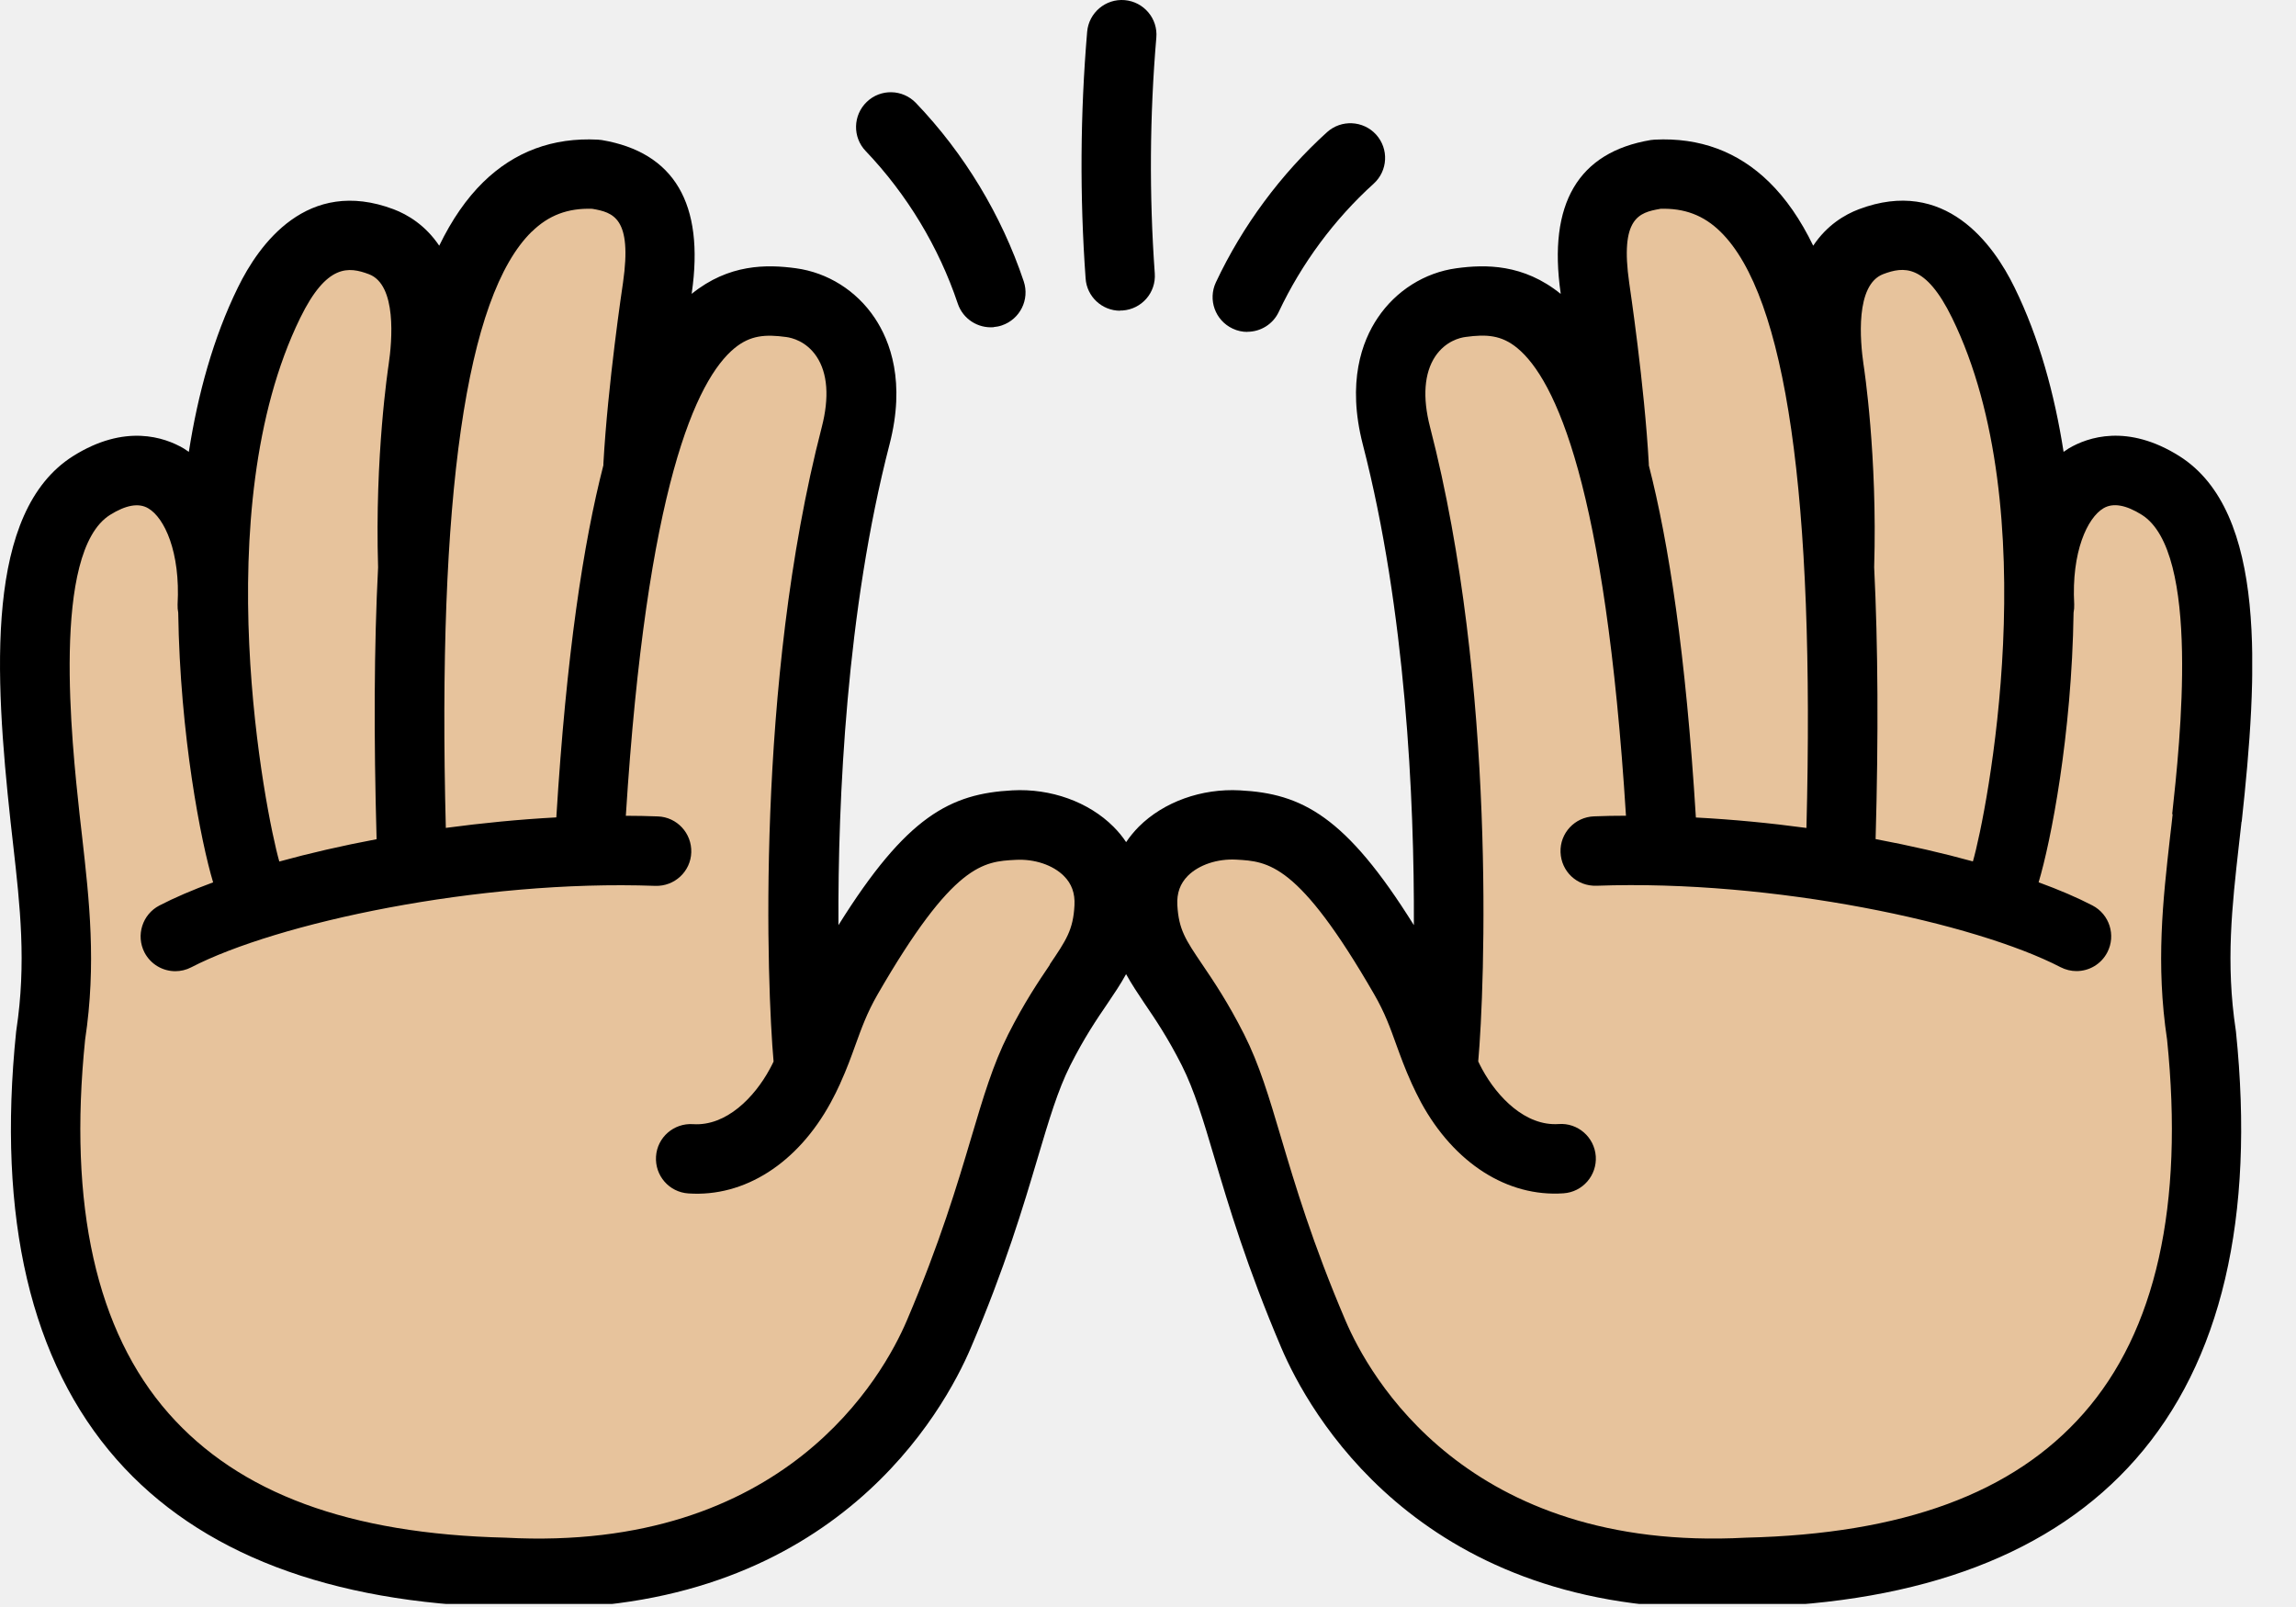
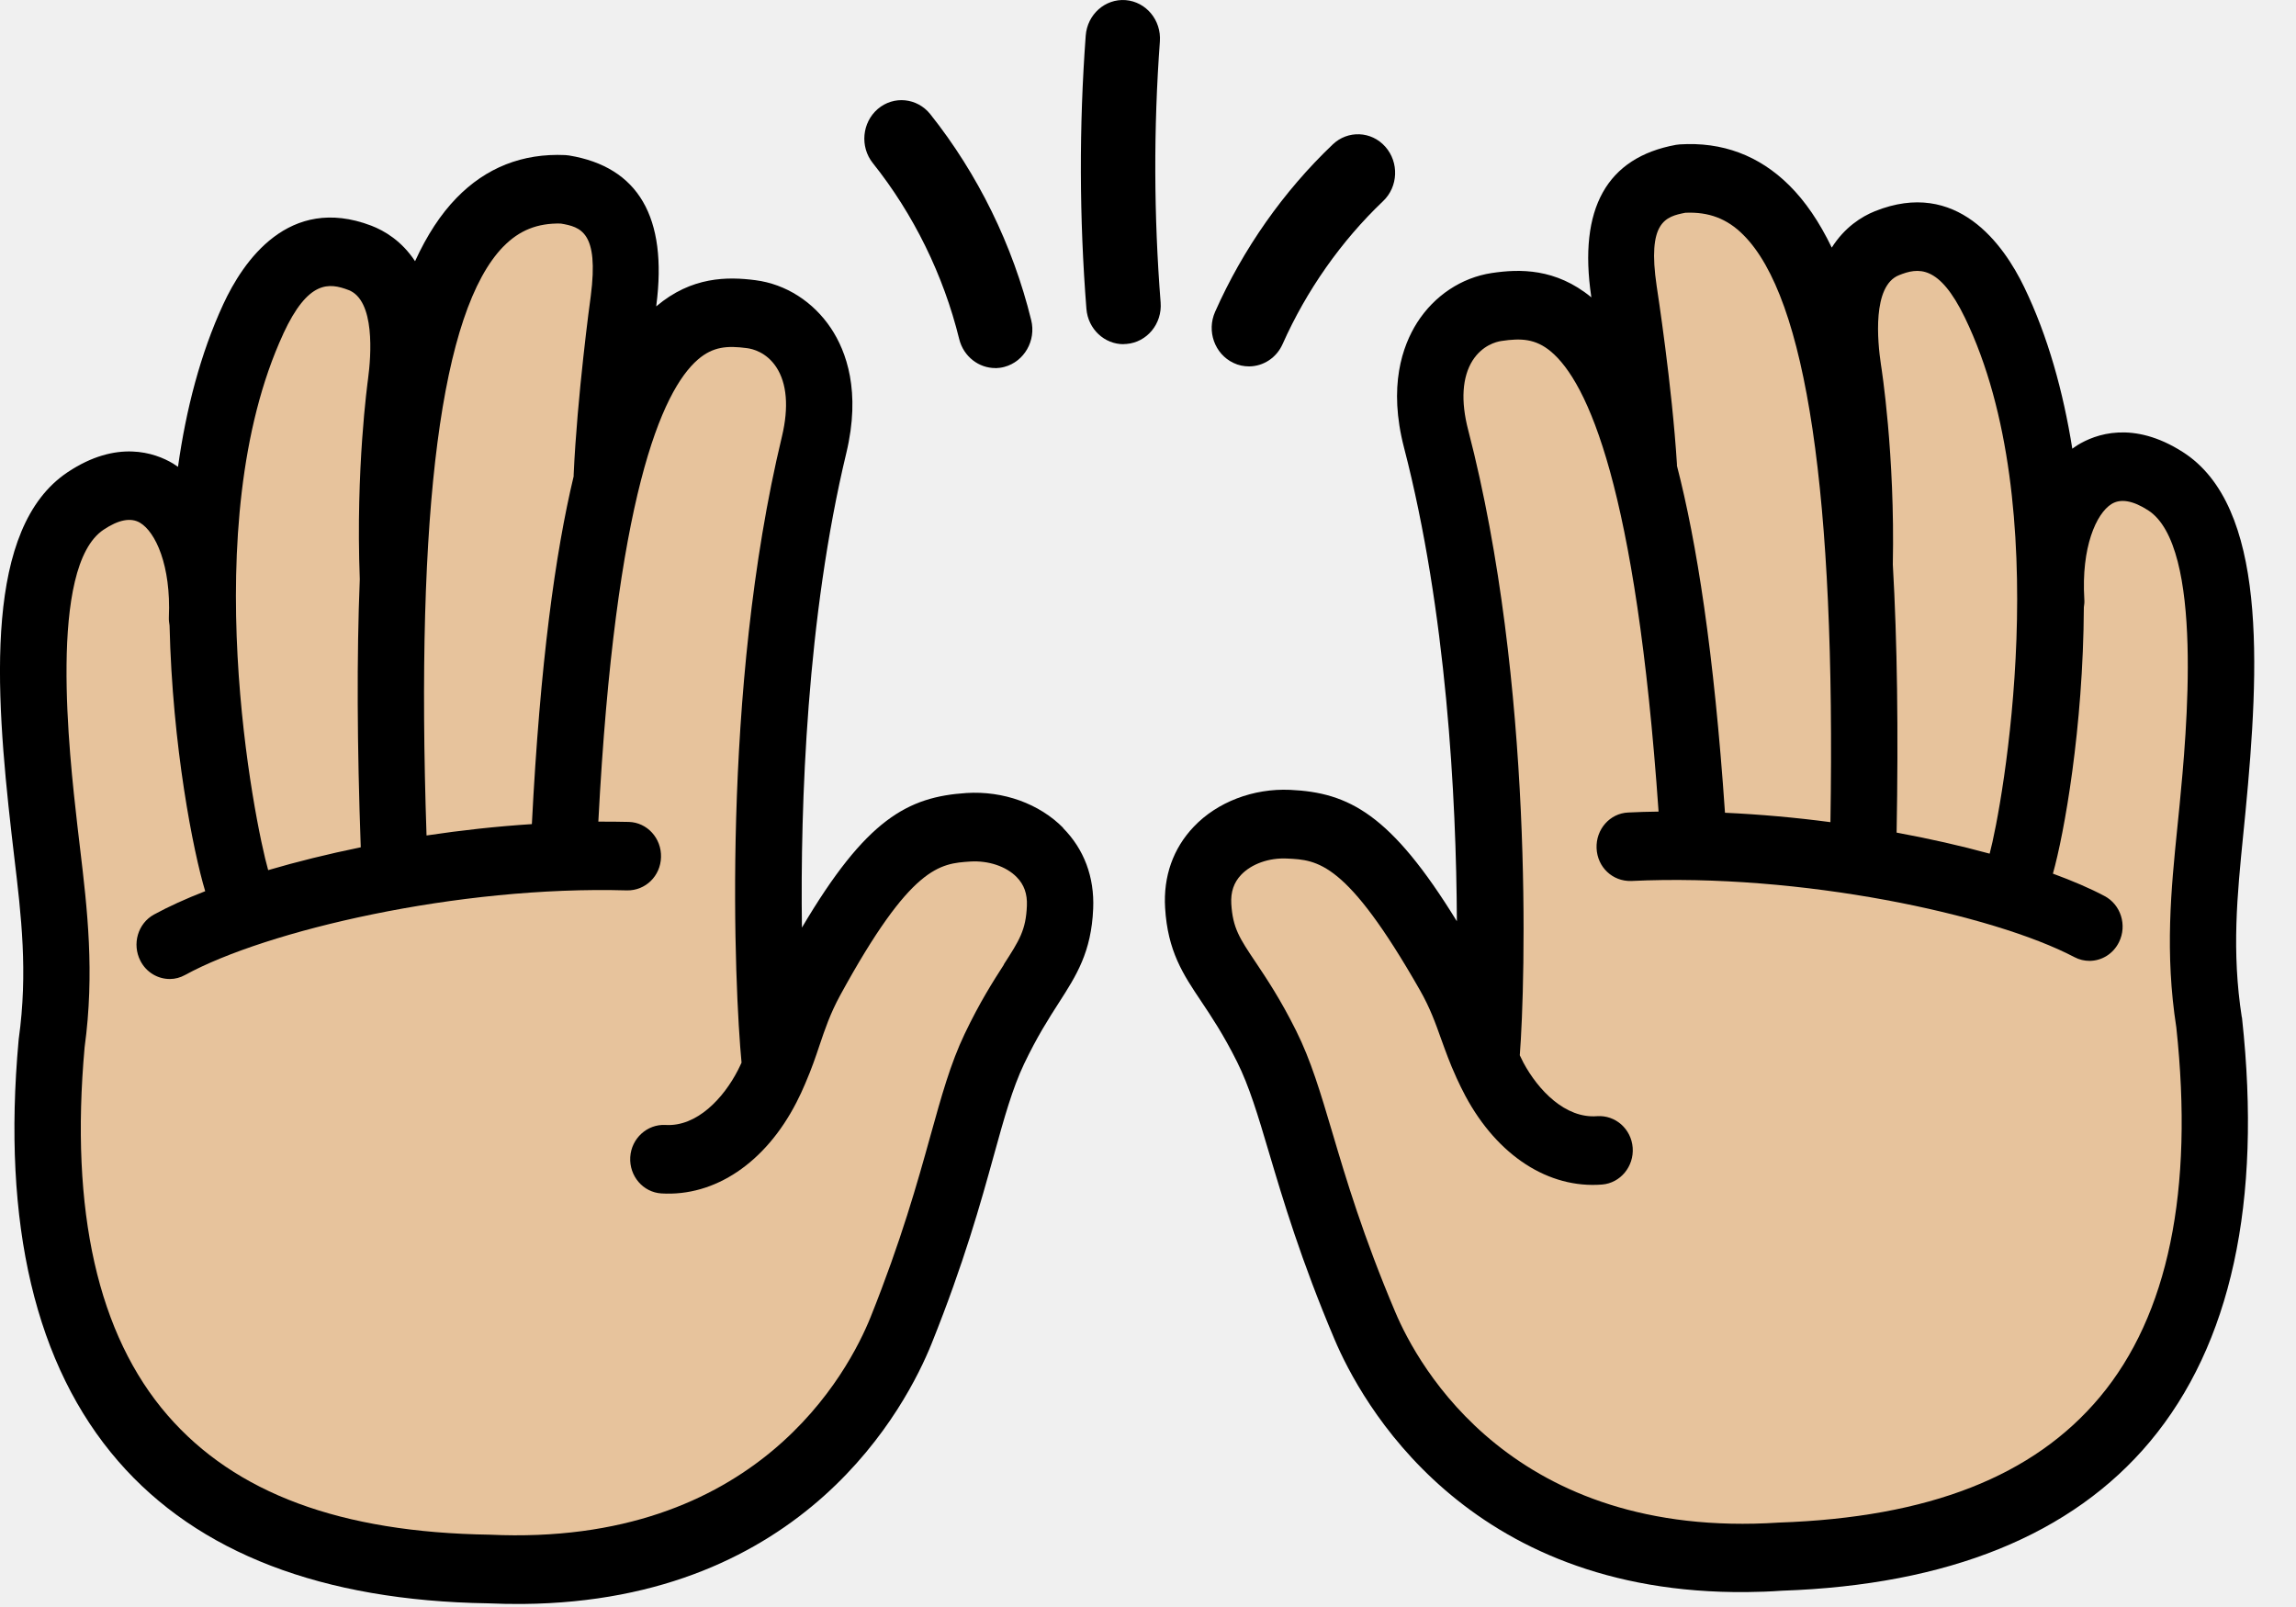
<svg xmlns="http://www.w3.org/2000/svg" width="40" height="28" viewBox="0 0 40 28" fill="none">
-   <g clip-path="url(#clip0_12055_97362)">
-     <g clip-path="url(#clip1_12055_97362)">
-       <path d="M21.731 5.783C21.645 5.783 21.558 5.765 21.474 5.725C21.17 5.582 21.041 5.222 21.183 4.919C21.645 3.936 22.314 3.032 23.119 2.303C23.368 2.079 23.75 2.099 23.974 2.345C24.199 2.594 24.179 2.976 23.932 3.2C23.245 3.821 22.674 4.594 22.279 5.432C22.177 5.652 21.958 5.781 21.731 5.781V5.783Z" fill="black" />
-       <path d="M19.515 5.414C19.201 5.414 18.934 5.171 18.913 4.851C18.81 3.425 18.819 1.978 18.94 0.553C18.969 0.221 19.262 -0.026 19.594 0.002C19.926 0.031 20.175 0.323 20.145 0.656C20.029 2.018 20.02 3.401 20.118 4.764C20.142 5.098 19.892 5.386 19.557 5.41C19.543 5.41 19.528 5.41 19.514 5.41L19.515 5.414Z" fill="black" />
-       <path d="M17.311 5.701C17.038 5.723 16.777 5.56 16.686 5.29C16.355 4.303 15.8 3.385 15.082 2.632C14.85 2.391 14.859 2.007 15.101 1.775C15.342 1.543 15.725 1.553 15.957 1.794C16.799 2.674 17.448 3.748 17.835 4.902C17.941 5.22 17.771 5.562 17.453 5.67C17.406 5.686 17.358 5.695 17.311 5.699V5.701Z" fill="black" />
-       <path d="M17.667 14.373C16.839 14.417 16.167 14.602 14.774 17.02C14.427 17.621 14.352 18.056 14.103 18.604C14.003 17.806 13.709 12.231 14.909 7.591C15.29 6.114 14.501 5.37 13.782 5.273C12.985 5.166 11.882 5.217 11.097 8.253L11.115 8.116C11.192 6.744 11.451 5.018 11.451 5.018C11.688 3.363 10.932 3.131 10.381 3.038C8.662 2.948 7.474 4.583 7.197 9.902H7.191C7.131 7.975 7.369 6.444 7.369 6.444C7.584 4.965 7.133 4.398 6.64 4.212C5.516 3.788 4.957 4.713 4.683 5.275C3.909 6.861 3.688 8.813 3.708 10.58L3.697 10.567C3.788 8.874 2.899 7.637 1.591 8.463C0.283 9.288 0.581 12.386 0.784 14.255C0.913 15.46 1.094 16.635 0.88 18.041C0.046 26.133 5.288 27.317 8.79 27.401C13.113 27.631 15.466 25.333 16.354 23.251C17.426 20.736 17.57 19.355 18.104 18.297C18.788 16.94 19.278 16.774 19.329 15.804C19.38 14.834 18.487 14.332 17.665 14.377L17.667 14.373ZM13.948 18.916C13.564 19.623 14.103 18.604 14.103 18.604C14.057 18.704 14.008 18.807 13.948 18.916Z" fill="#E7C39C" />
-       <path d="M37.644 8.461C36.337 7.635 35.447 8.873 35.538 10.565L35.527 10.578C35.547 8.813 35.328 6.859 34.552 5.273C34.278 4.712 33.719 3.786 32.596 4.21C32.102 4.396 31.651 4.963 31.867 6.442C31.867 6.442 32.108 7.995 32.044 9.94V9.968C31.774 4.596 30.583 2.946 28.857 3.036C28.303 3.129 27.549 3.361 27.786 5.016C27.786 5.016 28.04 6.702 28.12 8.066H28.091C27.309 5.215 26.237 5.165 25.456 5.271C24.736 5.368 23.947 6.112 24.328 7.589C25.529 12.231 25.235 17.805 25.134 18.602C24.886 18.052 24.811 17.619 24.464 17.018C23.068 14.6 22.396 14.417 21.57 14.371C20.748 14.328 19.855 14.828 19.906 15.798C19.957 16.768 20.447 16.934 21.132 18.291C21.665 19.349 21.81 20.73 22.882 23.245C23.77 25.328 26.122 27.627 30.446 27.395C33.947 27.311 39.188 26.128 38.355 18.036C38.141 16.629 38.322 15.455 38.452 14.249C38.654 12.38 38.952 9.283 37.644 8.457V8.461ZM25.289 18.916C25.229 18.806 25.18 18.704 25.134 18.604C25.134 18.604 25.673 19.623 25.289 18.916Z" fill="#E7C39C" />
-       <path d="M39.054 14.317C39.334 11.743 39.502 8.916 37.968 7.947C37.064 7.378 36.373 7.617 36.042 7.812C36.011 7.831 35.982 7.851 35.951 7.873C35.794 6.868 35.526 5.885 35.096 5.008C34.729 4.256 33.887 3.078 32.384 3.646C32.139 3.739 31.828 3.922 31.589 4.281C31.368 3.825 31.113 3.458 30.822 3.173C30.28 2.641 29.609 2.393 28.827 2.433L28.758 2.44C27.494 2.652 26.966 3.549 27.189 5.107C27.189 5.107 27.189 5.114 27.189 5.12C26.541 4.596 25.878 4.605 25.373 4.674C24.82 4.749 24.319 5.065 24.002 5.538C23.727 5.945 23.463 6.658 23.742 7.743C24.489 10.634 24.641 13.926 24.632 16.12C23.444 14.214 22.677 13.827 21.603 13.771C20.933 13.734 20.273 13.972 19.84 14.404C19.756 14.489 19.683 14.578 19.619 14.673C19.556 14.578 19.483 14.489 19.398 14.404C18.966 13.972 18.306 13.734 17.636 13.771C16.562 13.829 15.796 14.214 14.607 16.12C14.596 13.926 14.748 10.634 15.497 7.743C15.778 6.658 15.511 5.945 15.238 5.538C14.92 5.063 14.419 4.749 13.866 4.674C13.36 4.605 12.698 4.596 12.05 5.12C12.05 5.113 12.052 5.105 12.052 5.103C12.275 3.549 11.747 2.654 10.483 2.44L10.414 2.433C9.632 2.393 8.963 2.641 8.419 3.173C8.128 3.458 7.873 3.825 7.652 4.281C7.411 3.923 7.102 3.739 6.857 3.646C5.354 3.08 4.512 4.256 4.145 5.008C3.715 5.885 3.447 6.868 3.29 7.873C3.26 7.852 3.229 7.831 3.198 7.812C2.868 7.619 2.177 7.378 1.273 7.947C-0.263 8.917 -0.095 11.743 0.184 14.317C0.199 14.454 0.216 14.591 0.23 14.726C0.349 15.782 0.462 16.777 0.285 17.946L0.281 17.976C-0.053 21.221 0.535 23.729 2.031 25.428C3.471 27.063 5.741 27.929 8.759 28.002C8.98 28.013 9.195 28.02 9.405 28.02C14.563 28.02 16.447 24.577 16.913 23.485C17.515 22.073 17.828 21.017 18.08 20.169C18.275 19.513 18.429 18.995 18.644 18.567C18.889 18.081 19.104 17.764 19.294 17.486C19.411 17.312 19.523 17.148 19.618 16.973C19.715 17.148 19.824 17.312 19.941 17.486C20.131 17.765 20.345 18.081 20.591 18.567C20.807 18.997 20.962 19.513 21.156 20.169C21.408 21.017 21.722 22.073 22.323 23.485C22.789 24.577 24.67 28.022 29.816 28.02C30.024 28.02 30.239 28.014 30.459 28.002C33.494 27.929 35.765 27.063 37.204 25.428C38.7 23.729 39.288 21.221 38.954 17.976L38.95 17.946C38.773 16.777 38.886 15.782 39.005 14.726C39.02 14.589 39.036 14.454 39.051 14.317H39.054ZM9.265 4.037C9.557 3.75 9.893 3.624 10.317 3.638C10.684 3.701 11.016 3.794 10.854 4.924C10.843 4.996 10.589 6.693 10.512 8.079C10.512 8.088 10.512 8.097 10.512 8.106C10.165 9.454 9.867 11.398 9.692 14.242C9.042 14.277 8.395 14.341 7.767 14.425C7.617 8.649 8.119 5.153 9.265 4.035V4.037ZM5.23 5.54C5.692 4.594 6.075 4.645 6.428 4.778C6.917 4.963 6.831 5.944 6.771 6.349C6.762 6.413 6.528 7.942 6.587 9.885C6.517 11.248 6.51 12.823 6.561 14.622C5.96 14.735 5.388 14.867 4.866 15.011C4.627 14.178 3.586 8.903 5.23 5.54ZM18.293 16.805C18.094 17.099 17.846 17.466 17.565 18.021C17.3 18.547 17.132 19.11 16.92 19.824C16.677 20.642 16.374 21.66 15.798 23.01C15.391 23.963 13.688 27.054 8.806 26.792C6.083 26.727 4.165 26.018 2.939 24.628C1.677 23.196 1.187 21.004 1.483 18.114C1.682 16.794 1.554 15.674 1.432 14.591C1.417 14.456 1.401 14.322 1.386 14.187C1.251 12.938 0.891 9.619 1.916 8.972C2.192 8.799 2.417 8.758 2.583 8.857C2.864 9.021 3.144 9.617 3.094 10.532C3.092 10.581 3.096 10.629 3.105 10.675C3.136 12.812 3.502 14.675 3.713 15.374C3.355 15.506 3.039 15.641 2.776 15.778C2.481 15.931 2.364 16.297 2.517 16.595C2.625 16.803 2.837 16.922 3.054 16.922C3.147 16.922 3.244 16.9 3.332 16.854C4.817 16.085 8.329 15.323 11.416 15.435C11.751 15.446 12.032 15.186 12.043 14.852C12.054 14.518 11.794 14.236 11.46 14.225C11.276 14.218 11.089 14.214 10.903 14.214C11.265 8.479 12.13 6.614 12.797 6.066C13.073 5.84 13.334 5.823 13.696 5.872C13.796 5.885 14.047 5.945 14.226 6.212C14.419 6.501 14.45 6.925 14.317 7.44C13.157 11.924 13.362 17.212 13.477 18.496C13.455 18.54 13.435 18.584 13.409 18.629C13.144 19.117 12.655 19.625 12.074 19.587C11.74 19.565 11.451 19.815 11.429 20.149C11.407 20.483 11.657 20.772 11.992 20.794C12.971 20.861 13.897 20.268 14.474 19.208C14.536 19.095 14.587 18.989 14.635 18.885C14.638 18.878 14.642 18.87 14.644 18.863C14.752 18.626 14.83 18.41 14.901 18.213C15.011 17.91 15.104 17.648 15.29 17.325C16.609 15.04 17.135 15.011 17.692 14.982C18.021 14.963 18.343 15.071 18.535 15.263C18.67 15.398 18.73 15.564 18.719 15.773C18.697 16.202 18.576 16.379 18.286 16.808L18.293 16.805ZM32.466 6.355C32.406 5.942 32.318 4.963 32.809 4.776C33.162 4.643 33.545 4.592 34.008 5.538C35.652 8.901 34.612 14.178 34.371 15.009C33.849 14.865 33.277 14.733 32.676 14.62C32.727 12.821 32.718 11.248 32.651 9.884C32.709 7.938 32.475 6.411 32.466 6.353V6.355ZM28.921 3.638C29.344 3.624 29.68 3.75 29.973 4.037C31.116 5.155 31.62 8.651 31.471 14.426C30.842 14.341 30.194 14.278 29.545 14.244C29.37 11.4 29.072 9.456 28.725 8.108C28.725 8.099 28.725 8.09 28.725 8.081C28.648 6.696 28.393 4.999 28.384 4.932C28.221 3.796 28.553 3.704 28.919 3.64L28.921 3.638ZM37.851 14.187C37.836 14.322 37.822 14.456 37.805 14.591C37.683 15.674 37.555 16.794 37.754 18.114C38.05 21.004 37.56 23.196 36.298 24.628C35.074 26.018 33.155 26.727 30.415 26.792C25.547 27.052 23.846 23.961 23.441 23.01C22.865 21.662 22.562 20.642 22.319 19.824C22.107 19.11 21.939 18.545 21.674 18.021C21.393 17.466 21.145 17.099 20.946 16.805C20.655 16.375 20.535 16.198 20.511 15.769C20.5 15.561 20.56 15.395 20.695 15.259C20.887 15.068 21.209 14.96 21.538 14.978C22.095 15.009 22.621 15.037 23.939 17.322C24.126 17.645 24.219 17.906 24.328 18.209C24.4 18.407 24.478 18.622 24.586 18.86C24.59 18.867 24.591 18.874 24.595 18.881C24.643 18.986 24.696 19.093 24.756 19.207C25.333 20.266 26.261 20.86 27.238 20.792C27.573 20.77 27.823 20.48 27.801 20.147C27.777 19.813 27.488 19.561 27.156 19.585C26.577 19.625 26.086 19.117 25.821 18.628C25.795 18.582 25.775 18.538 25.753 18.494C25.868 17.212 26.073 11.924 24.913 7.438C24.78 6.923 24.812 6.499 25.004 6.21C25.183 5.944 25.434 5.883 25.534 5.871C25.896 5.821 26.159 5.838 26.433 6.064C27.099 6.612 27.967 8.477 28.327 14.213C28.141 14.213 27.954 14.216 27.77 14.224C27.436 14.236 27.174 14.516 27.187 14.85C27.2 15.184 27.472 15.444 27.814 15.433C30.902 15.321 34.415 16.083 35.898 16.852C35.988 16.898 36.083 16.92 36.176 16.92C36.395 16.92 36.605 16.801 36.713 16.593C36.866 16.297 36.751 15.93 36.453 15.776C36.19 15.639 35.874 15.504 35.516 15.373C35.727 14.671 36.094 12.81 36.125 10.673C36.134 10.627 36.138 10.579 36.136 10.53C36.086 9.615 36.366 9.02 36.647 8.855C36.813 8.757 37.038 8.797 37.314 8.97C38.339 9.617 37.979 12.936 37.843 14.185L37.851 14.187Z" fill="black" />
+   <g clip-path="url(#clip0_12242_2476)">
+     <g clip-path="url(#clip1_12242_2476)">
+       <path d="M37.725 8.382C36.471 7.58 35.633 8.809 35.736 10.477L35.725 10.49C35.729 8.748 35.502 6.824 34.75 5.267C34.483 4.716 33.943 3.81 32.875 4.237C32.407 4.424 31.982 4.988 32.201 6.444C32.201 6.444 32.445 7.971 32.4 9.892V9.919C32.095 4.623 30.945 3.007 29.301 3.111C28.774 3.208 28.055 3.444 28.297 5.073C28.297 5.073 28.56 6.772 28.646 8.124L28.651 8.193H28.646C27.872 5.273 26.831 5.233 26.076 5.347C25.392 5.449 24.644 6.188 25.022 7.643C26.209 12.21 25.977 17.71 25.888 18.497C25.646 17.958 25.571 17.531 25.235 16.941C23.883 14.568 23.24 14.393 22.451 14.357C21.667 14.321 20.82 14.824 20.876 15.78C20.934 16.737 21.402 16.895 22.068 18.229C22.587 19.266 22.735 20.626 23.78 23.098C24.646 25.144 26.909 27.389 31.03 27.122C34.37 27.007 39.357 25.793 38.49 17.82C38.274 16.434 38.436 15.274 38.549 14.085C38.725 12.241 38.983 9.184 37.727 8.38L37.725 8.382Z" fill="#E7C39C" />
+       <path d="M16.873 14.413C16.084 14.465 15.447 14.651 14.136 17.049C13.811 17.645 13.745 18.074 13.511 18.616C13.408 17.83 13.079 12.336 14.184 7.748C14.535 6.287 13.776 5.563 13.089 5.473C12.334 5.374 11.29 5.433 10.569 8.382H10.56L10.571 8.297C10.632 6.943 10.865 5.24 10.865 5.24C11.076 3.607 10.355 3.385 9.827 3.297C8.186 3.225 7.067 4.848 6.851 10.097H6.848C6.773 8.197 6.987 6.683 6.987 6.683C7.181 5.222 6.745 4.668 6.273 4.489C5.198 4.082 4.674 4.999 4.418 5.556C3.693 7.127 3.5 9.054 3.535 10.796L3.524 10.783C3.596 9.113 2.737 7.901 1.496 8.726C0.256 9.553 0.568 12.605 0.777 14.446C0.913 15.633 1.094 16.789 0.902 18.178C0.178 26.166 5.186 27.284 8.527 27.337C12.652 27.526 14.875 25.236 15.704 23.173C16.704 20.684 16.83 19.32 17.33 18.274C17.971 16.928 18.438 16.76 18.478 15.804C18.518 14.847 17.662 14.361 16.878 14.411L16.873 14.413Z" fill="#E7C39C" />
+       <path d="M18.524 14.426C18.106 14.002 17.478 13.777 16.838 13.817C15.814 13.884 15.088 14.271 13.971 16.162C13.941 13.999 14.058 10.751 14.744 7.894C15.002 6.82 14.743 6.12 14.478 5.721C14.169 5.257 13.69 4.95 13.161 4.882C12.678 4.819 12.048 4.815 11.433 5.338C11.433 5.331 11.434 5.322 11.434 5.322C11.633 3.787 11.121 2.908 9.914 2.709L9.848 2.702C9.104 2.668 8.466 2.92 7.952 3.45C7.677 3.733 7.438 4.098 7.231 4.551C6.999 4.199 6.701 4.021 6.466 3.931C5.029 3.385 4.235 4.554 3.89 5.3C3.489 6.168 3.24 7.141 3.101 8.134C3.071 8.114 3.043 8.094 3.014 8.076C2.697 7.887 2.036 7.656 1.179 8.227C-0.274 9.196 -0.089 11.981 0.2 14.518C0.216 14.653 0.232 14.786 0.247 14.921C0.371 15.961 0.488 16.942 0.327 18.097L0.324 18.126C0.033 21.331 0.617 23.797 2.059 25.459C3.446 27.059 5.618 27.891 8.497 27.936C8.708 27.945 8.914 27.949 9.114 27.947C14.034 27.9 15.798 24.487 16.232 23.406C16.793 22.008 17.084 20.965 17.316 20.125C17.495 19.477 17.638 18.965 17.84 18.54C18.07 18.058 18.272 17.744 18.45 17.467C18.753 16.995 19.014 16.587 19.045 15.831C19.068 15.283 18.887 14.797 18.519 14.426H18.524ZM8.769 4.297C9.046 4.012 9.365 3.886 9.769 3.895C10.119 3.954 10.436 4.043 10.292 5.159C10.281 5.23 10.055 6.907 9.994 8.272C9.994 8.281 9.994 8.29 9.994 8.299C9.675 9.632 9.409 11.553 9.266 14.359C8.647 14.399 8.031 14.467 7.431 14.557C7.238 8.863 7.686 5.41 8.768 4.297H8.769ZM4.935 5.815C5.369 4.878 5.733 4.925 6.071 5.053C6.539 5.231 6.466 6.199 6.412 6.601C6.404 6.665 6.195 8.173 6.268 10.092C6.214 11.437 6.221 12.988 6.285 14.763C5.712 14.88 5.169 15.015 4.672 15.161C4.437 14.343 3.397 9.148 4.935 5.817V5.815ZM17.491 16.805C17.303 17.097 17.07 17.461 16.807 18.012C16.558 18.533 16.404 19.091 16.208 19.796C15.983 20.605 15.702 21.612 15.168 22.947C14.788 23.89 13.192 26.956 8.532 26.74C5.935 26.701 4.099 26.02 2.92 24.66C1.704 23.258 1.218 21.1 1.474 18.248C1.651 16.944 1.521 15.84 1.394 14.774C1.378 14.64 1.362 14.509 1.347 14.375C1.207 13.145 0.834 9.875 1.805 9.229C2.066 9.054 2.28 9.014 2.439 9.108C2.709 9.268 2.981 9.852 2.942 10.756C2.94 10.805 2.946 10.852 2.954 10.899C3.003 13.006 3.367 14.84 3.575 15.528C3.235 15.66 2.935 15.797 2.684 15.934C2.402 16.088 2.296 16.449 2.446 16.741C2.55 16.944 2.752 17.059 2.961 17.058C3.05 17.058 3.141 17.034 3.226 16.987C4.635 16.215 7.978 15.429 10.924 15.514C11.245 15.519 11.508 15.264 11.516 14.934C11.525 14.604 11.274 14.33 10.956 14.321C10.78 14.316 10.602 14.316 10.424 14.316C10.719 8.656 11.529 6.809 12.159 6.264C12.421 6.038 12.67 6.02 13.014 6.066C13.11 6.078 13.351 6.136 13.523 6.395C13.71 6.678 13.744 7.096 13.623 7.604C12.556 12.037 12.797 17.25 12.919 18.515C12.898 18.558 12.879 18.602 12.856 18.646C12.607 19.131 12.143 19.636 11.591 19.601C11.276 19.585 10.999 19.834 10.98 20.162C10.961 20.491 11.203 20.774 11.522 20.794C12.455 20.851 13.335 20.259 13.875 19.209C13.933 19.097 13.981 18.991 14.025 18.888C14.028 18.881 14.032 18.872 14.035 18.864C14.136 18.63 14.21 18.416 14.274 18.223C14.375 17.924 14.462 17.665 14.636 17.344C15.873 15.078 16.375 15.046 16.906 15.011C17.218 14.992 17.528 15.094 17.711 15.281C17.842 15.413 17.899 15.577 17.89 15.782C17.873 16.206 17.76 16.382 17.486 16.807L17.491 16.805Z" fill="black" />
+       <path d="M39.056 17.726C38.877 16.575 38.976 15.591 39.08 14.55C39.094 14.415 39.108 14.281 39.12 14.146C39.364 11.606 39.5 8.816 38.028 7.876C37.161 7.321 36.504 7.564 36.19 7.758C36.161 7.776 36.133 7.798 36.103 7.818C35.945 6.829 35.68 5.862 35.264 5.001C34.907 4.262 34.093 3.107 32.664 3.68C32.431 3.774 32.138 3.958 31.912 4.314C31.696 3.866 31.45 3.505 31.17 3.228C30.647 2.709 30.004 2.468 29.262 2.516L29.196 2.524C27.992 2.745 27.496 3.633 27.722 5.168C27.722 5.168 27.722 5.175 27.724 5.181C27.101 4.669 26.47 4.685 25.989 4.757C25.461 4.837 24.987 5.152 24.688 5.622C24.432 6.026 24.183 6.73 24.46 7.798C25.198 10.643 25.372 13.889 25.381 16.052C24.231 14.182 23.498 13.809 22.474 13.762C21.836 13.734 21.207 13.973 20.798 14.404C20.437 14.782 20.265 15.272 20.298 15.818C20.343 16.573 20.611 16.976 20.923 17.441C21.106 17.715 21.314 18.025 21.552 18.502C21.763 18.924 21.915 19.432 22.106 20.076C22.354 20.91 22.662 21.948 23.249 23.335C23.702 24.407 25.527 27.788 30.433 27.74C30.632 27.738 30.837 27.731 31.046 27.716C33.941 27.617 36.098 26.742 37.457 25.117C38.868 23.427 39.408 20.95 39.061 17.751L39.058 17.722L39.056 17.726ZM32.769 6.353C32.708 5.946 32.616 4.981 33.083 4.795C33.417 4.66 33.783 4.608 34.232 5.536C35.83 8.838 34.884 14.053 34.663 14.874C34.163 14.737 33.617 14.613 33.042 14.507C33.074 12.732 33.053 11.179 32.976 9.835C33.015 7.917 32.779 6.413 32.769 6.353ZM29.363 3.707C29.769 3.689 30.09 3.81 30.37 4.091C31.471 5.184 31.982 8.627 31.889 14.325C31.288 14.245 30.672 14.19 30.052 14.161C29.86 11.356 29.558 9.443 29.215 8.115C29.215 8.106 29.215 8.097 29.215 8.088C29.13 6.723 28.872 5.051 28.862 4.986C28.696 3.867 29.012 3.774 29.362 3.707H29.363ZM37.915 17.902C38.221 20.748 37.774 22.916 36.584 24.34C35.429 25.722 33.605 26.439 30.992 26.529C26.358 26.832 24.703 23.798 24.308 22.861C23.747 21.536 23.449 20.536 23.211 19.731C23.002 19.028 22.838 18.475 22.58 17.958C22.308 17.412 22.068 17.054 21.875 16.765C21.594 16.346 21.477 16.171 21.451 15.748C21.439 15.542 21.495 15.377 21.622 15.243C21.803 15.052 22.11 14.943 22.423 14.959C22.954 14.984 23.456 15.005 24.735 17.248C24.916 17.565 25.007 17.823 25.113 18.12C25.183 18.313 25.259 18.527 25.366 18.76C25.369 18.767 25.371 18.774 25.374 18.779C25.421 18.882 25.472 18.987 25.531 19.098C26.09 20.138 26.98 20.714 27.912 20.639C28.229 20.613 28.468 20.325 28.444 19.997C28.419 19.669 28.142 19.426 27.823 19.448C27.271 19.491 26.799 18.996 26.541 18.517C26.517 18.471 26.498 18.43 26.477 18.387C26.576 17.122 26.724 11.903 25.578 7.492C25.446 6.986 25.474 6.568 25.655 6.281C25.824 6.018 26.062 5.955 26.158 5.941C26.501 5.889 26.752 5.903 27.017 6.123C27.658 6.658 28.501 8.488 28.895 14.141C28.717 14.143 28.539 14.148 28.365 14.157C28.046 14.171 27.801 14.451 27.815 14.78C27.829 15.11 28.093 15.359 28.418 15.35C31.36 15.209 34.718 15.93 36.14 16.677C36.225 16.722 36.316 16.742 36.406 16.742C36.615 16.74 36.816 16.621 36.917 16.414C37.061 16.121 36.948 15.76 36.662 15.611C36.41 15.477 36.107 15.348 35.765 15.222C35.96 14.53 36.293 12.689 36.304 10.581C36.312 10.534 36.316 10.488 36.312 10.439C36.257 9.536 36.52 8.947 36.786 8.782C36.943 8.684 37.157 8.72 37.422 8.89C38.404 9.518 38.091 12.793 37.972 14.027C37.96 14.161 37.946 14.292 37.932 14.425C37.824 15.495 37.713 16.6 37.915 17.902Z" fill="black" />
+       <path d="M21.763 6.384C21.671 6.384 21.576 6.366 21.488 6.323C21.162 6.168 21.019 5.77 21.169 5.433C21.653 4.34 22.362 3.331 23.218 2.517C23.48 2.266 23.892 2.282 24.134 2.556C24.376 2.828 24.36 3.253 24.096 3.504C23.366 4.199 22.761 5.06 22.346 5.993C22.238 6.237 22.007 6.382 21.763 6.384Z" fill="black" />
+       <path d="M19.578 5.997C19.242 6 18.955 5.734 18.927 5.381C18.803 3.801 18.798 2.2 18.915 0.62C18.943 0.25 19.254 -0.025 19.61 0.002C19.967 0.031 20.233 0.351 20.207 0.721C20.096 2.23 20.101 3.761 20.22 5.271C20.249 5.64 19.983 5.964 19.625 5.993C19.61 5.993 19.594 5.995 19.578 5.995V5.997Z" fill="black" />
+       <path d="M17.345 6.413C17.054 6.416 16.786 6.213 16.711 5.908C16.436 4.791 15.915 3.73 15.206 2.842C14.978 2.556 15.018 2.134 15.293 1.898C15.57 1.662 15.978 1.704 16.206 1.988C17.035 3.03 17.645 4.271 17.965 5.577C18.054 5.935 17.843 6.301 17.497 6.393C17.445 6.407 17.394 6.413 17.342 6.415L17.345 6.413Z" fill="black" />
    </g>
  </g>
  <defs>
-     <clipPath id="clip0_12055_97362">
+     <clipPath id="clip0_12242_2476">
      <rect width="39.272" height="27.947" fill="white" />
    </clipPath>
-     <clipPath id="clip1_12055_97362">
-       <rect width="39.237" height="28.02" fill="white" />
+     <clipPath id="clip1_12242_2476">
+       <rect width="39.272" height="27.947" fill="white" />
    </clipPath>
  </defs>
</svg>
